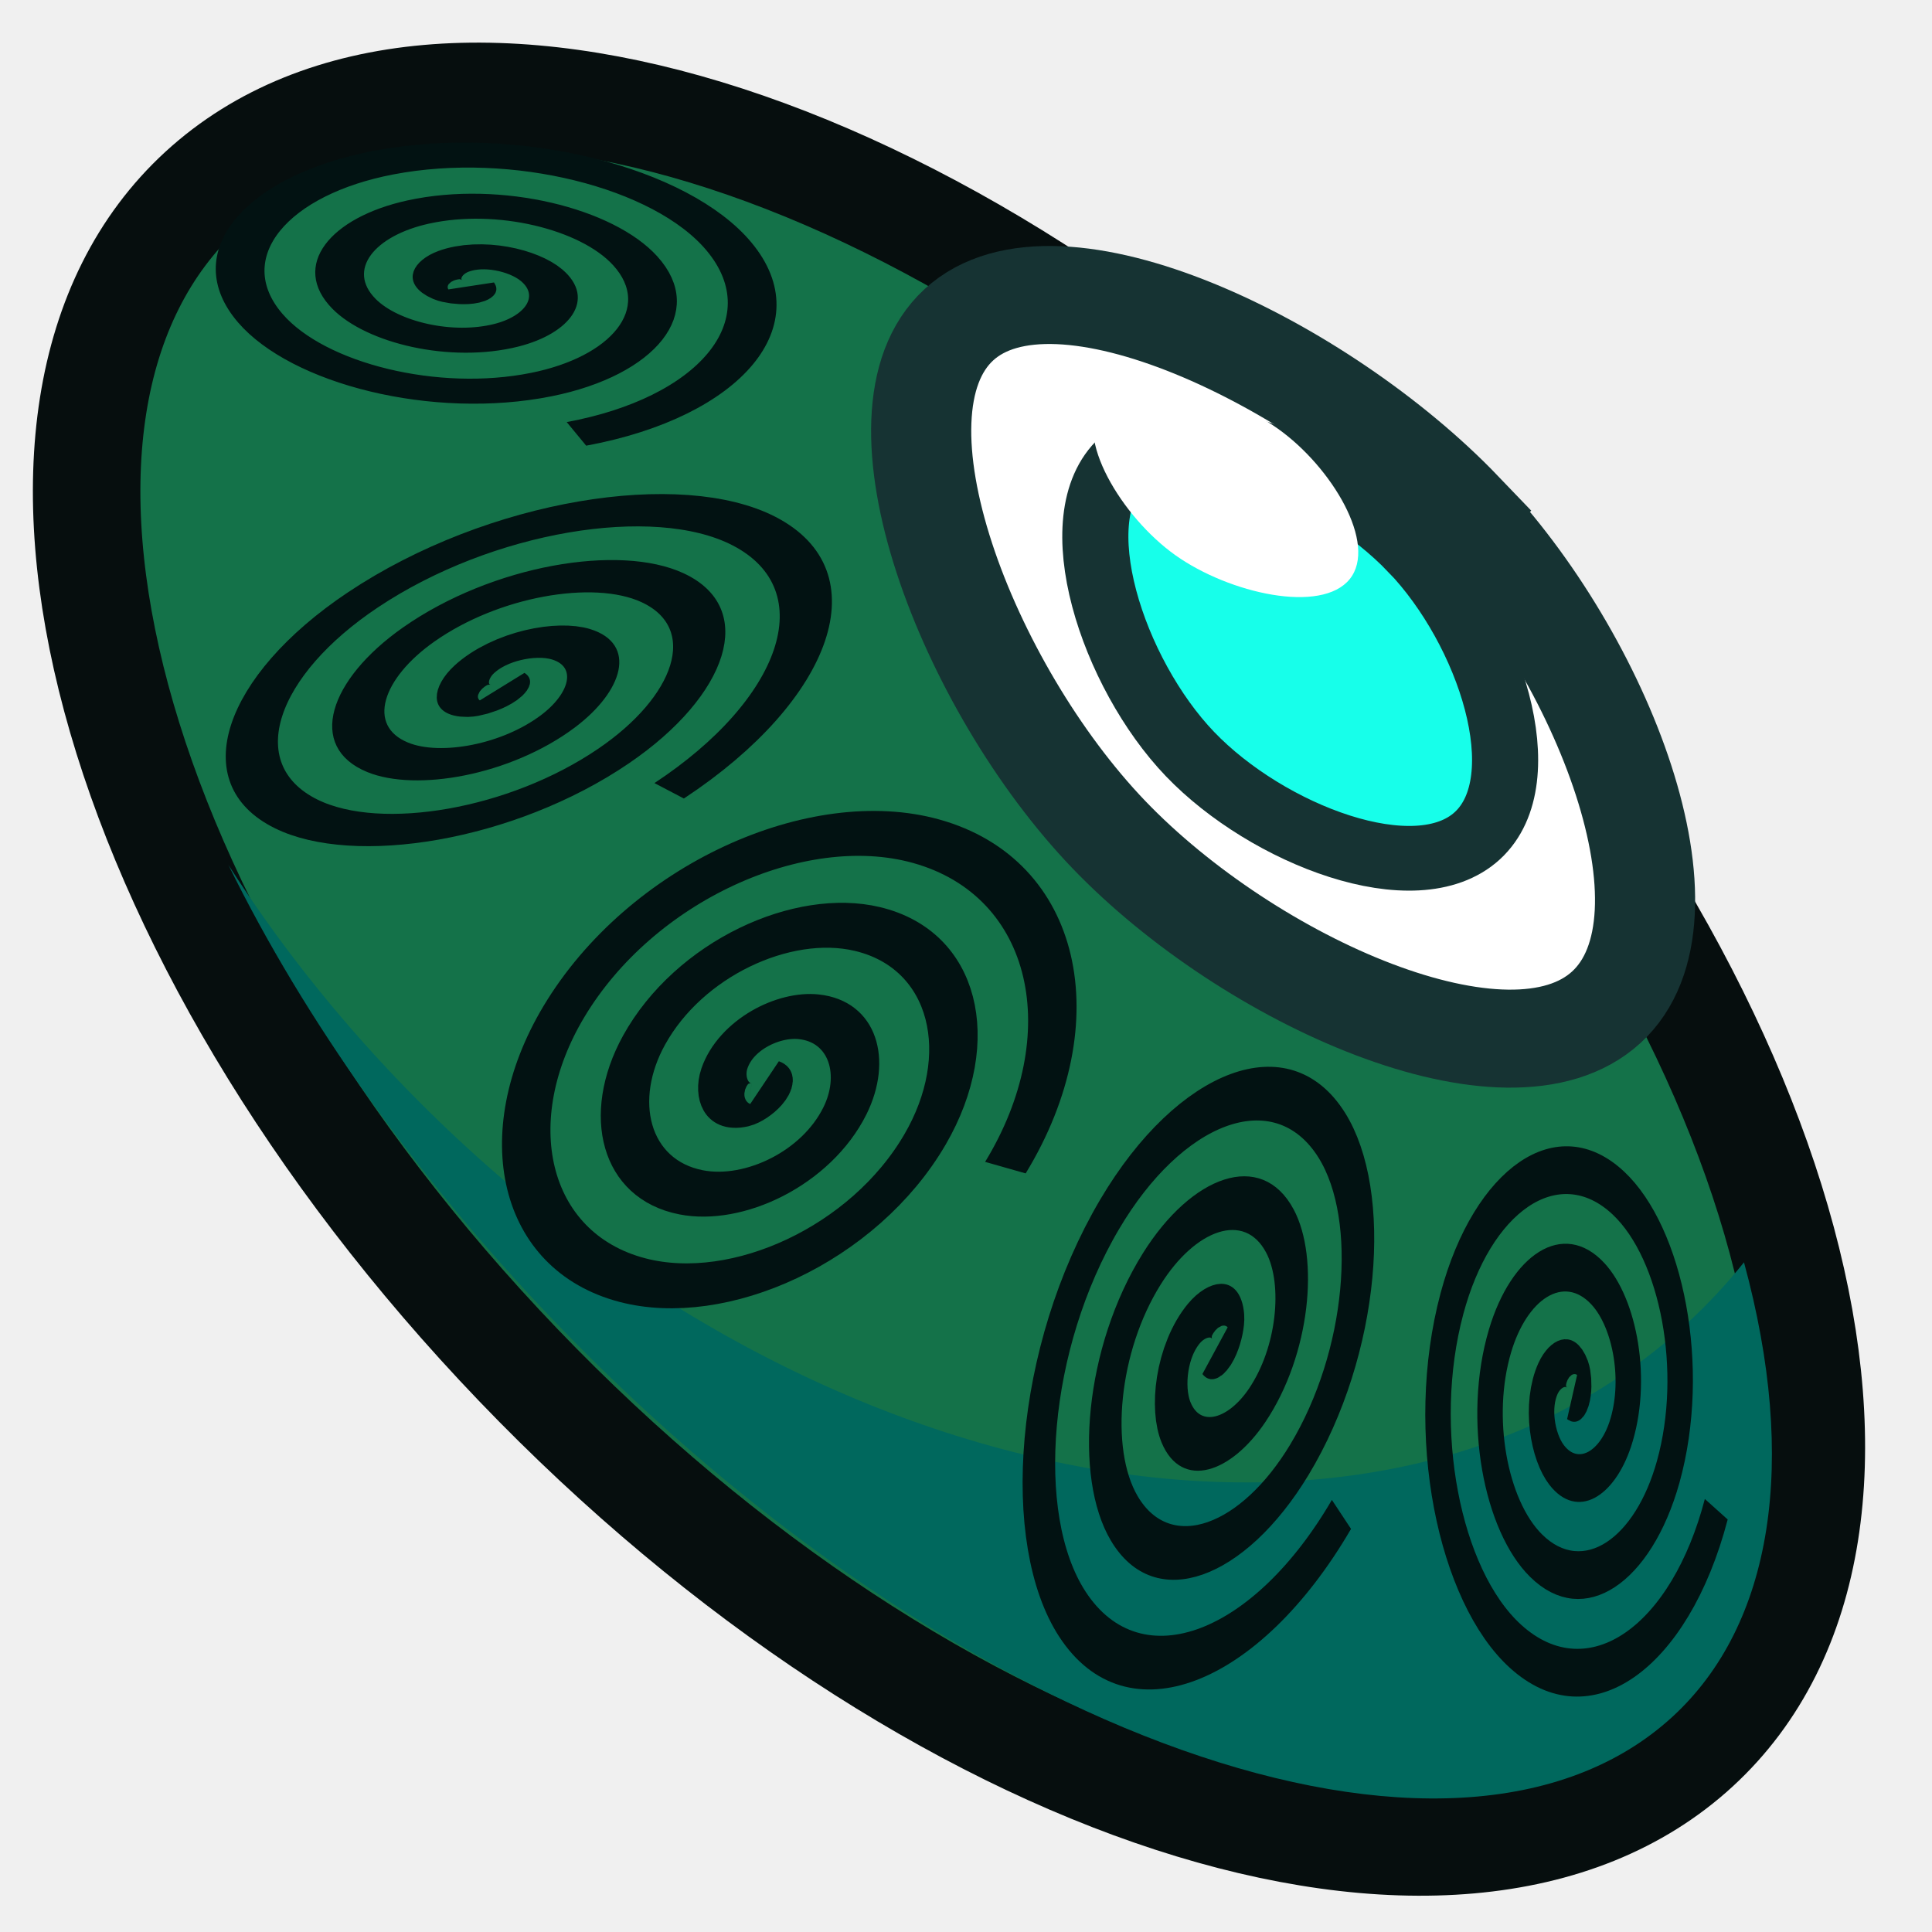
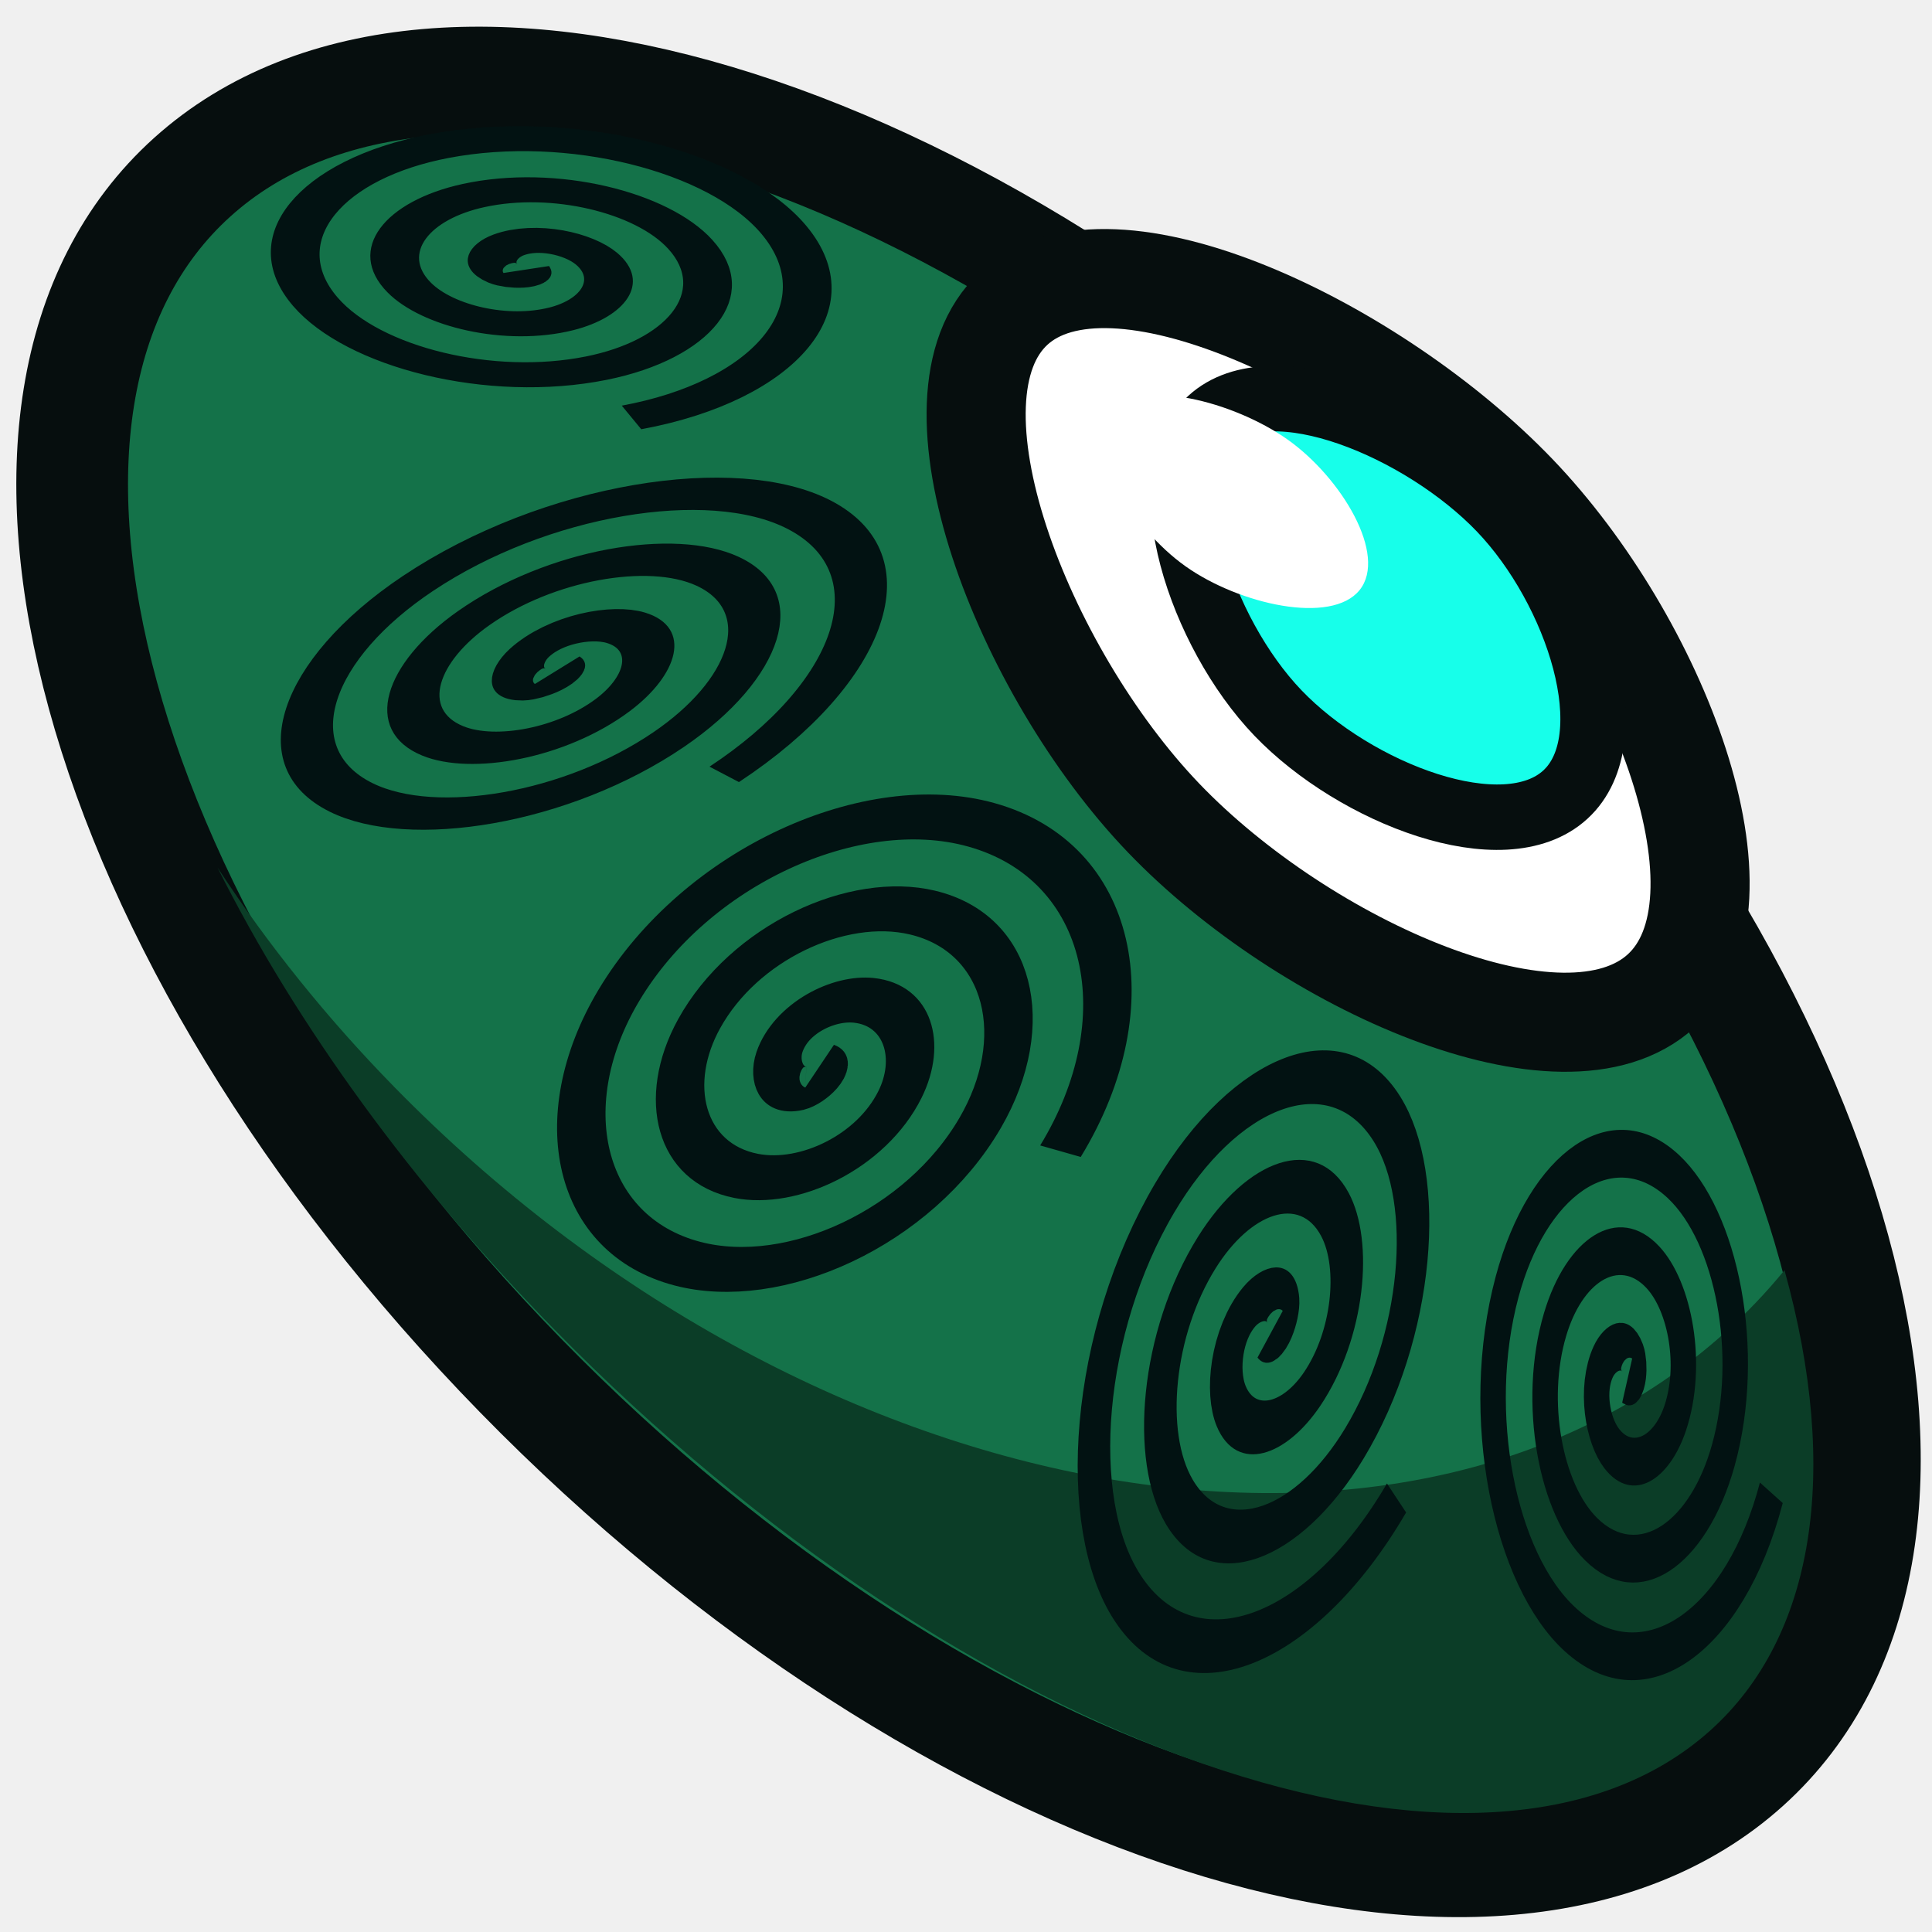
<svg xmlns="http://www.w3.org/2000/svg" width="100" height="100" viewBox="0 0 26.458 26.458" version="1.1" id="svg1" xml:space="preserve">
  <defs id="defs1">
    <linearGradient id="linearGradient13895">
      <stop style="stop-color:#000000;stop-opacity:1;" offset="0" id="stop13893" />
    </linearGradient>
    <filter style="color-interpolation-filters:sRGB" id="filter14269" x="-0.312" y="-0.296" width="1.623" height="1.592">
      <feGaussianBlur stdDeviation="0.205" result="blur" id="feGaussianBlur14263" />
      <feComposite in="SourceGraphic" in2="blur" operator="in" result="composite1" id="feComposite14265" />
      <feComposite in="composite1" in2="composite1" operator="in" result="composite2" id="feComposite14267" />
    </filter>
    <filter style="color-interpolation-filters:sRGB" id="filter14269-3" x="-0.312" y="-0.296" width="1.623" height="1.592">
      <feGaussianBlur stdDeviation="0.205" result="blur" id="feGaussianBlur14263-5" />
      <feComposite in="SourceGraphic" in2="blur" operator="in" result="composite1" id="feComposite14265-6" />
      <feComposite in="composite1" in2="composite1" operator="in" result="composite2" id="feComposite14267-2" />
    </filter>
    <filter style="color-interpolation-filters:sRGB" id="filter14269-35" x="-0.312" y="-0.296" width="1.623" height="1.592">
      <feGaussianBlur stdDeviation="0.205" result="blur" id="feGaussianBlur14263-6" />
      <feComposite in="SourceGraphic" in2="blur" operator="in" result="composite1" id="feComposite14265-2" />
      <feComposite in="composite1" in2="composite1" operator="in" result="composite2" id="feComposite14267-9" />
    </filter>
    <filter style="color-interpolation-filters:sRGB" id="filter14269-3-1" x="-0.312" y="-0.296" width="1.623" height="1.592">
      <feGaussianBlur stdDeviation="0.205" result="blur" id="feGaussianBlur14263-5-2" />
      <feComposite in="SourceGraphic" in2="blur" operator="in" result="composite1" id="feComposite14265-6-7" />
      <feComposite in="composite1" in2="composite1" operator="in" result="composite2" id="feComposite14267-2-0" />
    </filter>
    <filter style="color-interpolation-filters:sRGB;" id="filter14269-2" x="-0.312" y="-0.296" width="1.623" height="1.592">
      <feGaussianBlur stdDeviation="0.205" result="blur" id="feGaussianBlur14263-61" />
      <feComposite in="SourceGraphic" in2="blur" operator="in" result="composite1" id="feComposite14265-8" />
      <feComposite in="composite1" in2="composite1" operator="in" result="composite2" id="feComposite14267-7" />
    </filter>
    <filter style="color-interpolation-filters:sRGB" id="filter14269-356" x="-0.312" y="-0.296" width="1.623" height="1.592">
      <feGaussianBlur stdDeviation="0.205" result="blur" id="feGaussianBlur14263-2" />
      <feComposite in="SourceGraphic" in2="blur" operator="in" result="composite1" id="feComposite14265-9" />
      <feComposite in="composite1" in2="composite1" operator="in" result="composite2" id="feComposite14267-1" />
    </filter>
    <filter style="color-interpolation-filters:sRGB" id="filter14269-3-2" x="-0.312" y="-0.296" width="1.623" height="1.592">
      <feGaussianBlur stdDeviation="0.205" result="blur" id="feGaussianBlur14263-5-7" />
      <feComposite in="SourceGraphic" in2="blur" operator="in" result="composite1" id="feComposite14265-6-0" />
      <feComposite in="composite1" in2="composite1" operator="in" result="composite2" id="feComposite14267-2-9" />
    </filter>
    <filter style="color-interpolation-filters:sRGB;" id="filter11" x="0" y="0" width="1.148" height="1.173">
      <feFlood result="flood" in="SourceGraphic" flood-opacity="0.498" flood-color="rgb(0,0,0)" id="feFlood10" />
      <feGaussianBlur result="blur" in="SourceGraphic" stdDeviation="0" id="feGaussianBlur10" />
      <feOffset result="offset" in="blur" dx="3.344" dy="4.173" id="feOffset10" />
      <feComposite result="comp1" operator="in" in="flood" in2="offset" id="feComposite10" />
      <feComposite result="comp2" operator="atop" in="comp1" in2="comp1" id="feComposite11" />
    </filter>
    <filter style="color-interpolation-filters:sRGB;" id="filter22" x="-0.007" y="-0.084" width="1.014" height="1.168">
      <feGaussianBlur stdDeviation="0.076 0.915" result="blur" id="feGaussianBlur22" />
    </filter>
    <filter style="color-interpolation-filters:sRGB;" id="filter14269-35-3" x="-0.312" y="-0.296" width="1.623" height="1.592">
      <feGaussianBlur stdDeviation="0.205" result="blur" id="feGaussianBlur14263-6-6" />
      <feComposite in="SourceGraphic" in2="blur" operator="in" result="composite1" id="feComposite14265-2-0" />
      <feComposite in="composite1" in2="composite1" operator="in" result="composite2" id="feComposite14267-9-6" />
    </filter>
  </defs>
  <g id="layer1">
    <g id="layer1-2" transform="translate(31.73293,0.1054234)" />
-     <g id="g1" transform="matrix(0.5704218,-0.5238491,0.534699,0.5577474,-0.7086014,10.77878)">
-       <ellipse style="fill:#147249;fill-opacity:1;stroke:#060e0e;stroke-width:1.883;stroke-dasharray:none;stroke-opacity:1" id="ellipse62" cx="10.548" cy="14.378" rx="10.344" ry="19.128" />
-       <path id="ellipse73" style="fill:#00685d;fill-opacity:1;stroke:none;stroke-width:1.275;stroke-dasharray:none;stroke-opacity:1" d="m 2.626,4.371 a 9.434,18.609 0 0 0 -1.425,9.835 9.434,18.609 0 0 0 9.434,18.609 9.434,18.609 0 0 0 6.475,-5.076 13.467,18.609 0 0 1 -1.487,0.114 13.467,18.609 0 0 1 -13.467,-18.609 13.467,18.609 0 0 1 0.469,-4.874 z" />
-       <path id="path62" style="fill:#ffffff;stroke:#163333;stroke-width:1.754;stroke-dasharray:none;stroke-opacity:1" d="m 22.716,14.532 c 0,3.609 -1.898,8.225 -4.24,8.225 -2.342,-3e-6 -4.24,-4.616 -4.24,-8.225 0,-3.609 1.985,-8.45 4.327,-8.45 2.342,0 4.154,4.841 4.154,8.45 z" />
-       <path id="path63" style="fill:#17ffea;fill-opacity:1;stroke:#163333;stroke-width:1.158;stroke-dasharray:none;stroke-opacity:1" d="m 21.598,14.459 c 0,1.98 -1.195,4.512 -2.67,4.512 -1.475,0 -2.67,-2.532 -2.67,-4.512 0,-1.98 1.25,-4.636 2.724,-4.636 1.475,0 2.615,2.656 2.615,4.636 z" />
-       <path id="path64" style="fill:#ffffff;fill-opacity:1;stroke:none;stroke-width:0.262" d="m 21.362,11.263 c 0.221,1.147 -0.135,2.709 -0.924,2.827 -0.789,0.118 -1.711,-1.252 -1.932,-2.399 -0.221,-1.147 0.151,-2.785 0.939,-2.903 0.789,-0.118 1.695,1.328 1.917,2.474 z" />
-       <g id="g67" transform="matrix(1.67304,-0.08026892,-0.8824,-1.772666,-3.735348,34.07279)" style="stroke:#021212;stroke-opacity:1">
-         <path style="fill:none;fill-opacity:1;fill-rule:evenodd;stroke:#021212;stroke-width:1.165;stroke-dasharray:none;stroke-opacity:1" id="path65" d="m 7.379,11.991 c 0.355,0.062 0.092,0.508 -0.102,0.589 -0.527,0.219 -1.01,-0.312 -1.076,-0.794 -0.118,-0.862 0.679,-1.533 1.486,-1.563 1.185,-0.044 2.066,1.048 2.05,2.178 -0.022,1.506 -1.417,2.603 -2.87,2.536 C 5.039,14.854 3.725,13.149 3.843,11.376 3.986,9.228 6.001,7.695 8.096,7.866 10.565,8.067 12.318,10.394 12.093,12.811 11.834,15.6 9.194,17.573 6.457,17.294 3.346,16.977 1.152,14.025 1.486,10.966 1.86,7.534 5.126,5.12 8.506,5.509 12.259,5.94 14.894,9.519 14.45,13.221" transform="matrix(-0.126933,-0.2794002,-0.2465112,0.1856829,23.53218,18.321)" />
-       </g>
-       <g id="g68" transform="matrix(-1.67304,-0.08026892,0.8824,-1.772666,29.81288,61.7822)" style="stroke:#021212;stroke-opacity:1">
-         <path style="fill:none;fill-opacity:1;fill-rule:evenodd;stroke:#021212;stroke-width:1.165;stroke-dasharray:none;stroke-opacity:1" id="path67" d="m 7.379,11.991 c 0.355,0.062 0.092,0.508 -0.102,0.589 -0.527,0.219 -1.01,-0.312 -1.076,-0.794 -0.118,-0.862 0.679,-1.533 1.486,-1.563 1.185,-0.044 2.066,1.048 2.05,2.178 -0.022,1.506 -1.417,2.603 -2.87,2.536 C 5.039,14.854 3.725,13.149 3.843,11.376 3.986,9.228 6.001,7.695 8.096,7.866 10.565,8.067 12.318,10.394 12.093,12.811 11.834,15.6 9.194,17.573 6.457,17.294 3.346,16.977 1.152,14.025 1.486,10.966 1.86,7.534 5.126,5.12 8.506,5.509 12.259,5.94 14.894,9.519 14.45,13.221" transform="matrix(-0.126933,-0.2794002,-0.2465112,0.1856829,23.53218,18.321)" />
-       </g>
-       <g id="g69" transform="matrix(1.300361,-1.877334,-2.057988,-0.9981794,19.30965,68.96964)" style="stroke:#021212;stroke-opacity:1">
-         <path style="fill:none;fill-opacity:1;fill-rule:evenodd;stroke:#021212;stroke-width:1.165;stroke-dasharray:none;stroke-opacity:1" id="path69" d="m 7.379,11.991 c 0.355,0.062 0.092,0.508 -0.102,0.589 -0.527,0.219 -1.01,-0.312 -1.076,-0.794 -0.118,-0.862 0.679,-1.533 1.486,-1.563 1.185,-0.044 2.066,1.048 2.05,2.178 -0.022,1.506 -1.417,2.603 -2.87,2.536 C 5.039,14.854 3.725,13.149 3.843,11.376 3.986,9.228 6.001,7.695 8.096,7.866 10.565,8.067 12.318,10.394 12.093,12.811 11.834,15.6 9.194,17.573 6.457,17.294 3.346,16.977 1.152,14.025 1.486,10.966 1.86,7.534 5.126,5.12 8.506,5.509 12.259,5.94 14.894,9.519 14.45,13.221" transform="matrix(-0.126933,-0.2794002,-0.2465112,0.1856829,23.53218,18.321)" />
-       </g>
-       <g id="g70" transform="matrix(1.913916,-0.235594,-1.17584,-1.814195,-7.461668,43.35564)" style="stroke:#021212;stroke-opacity:1">
-         <path style="fill:none;fill-opacity:1;fill-rule:evenodd;stroke:#021212;stroke-width:1.165;stroke-dasharray:none;stroke-opacity:1" id="path70" d="m 7.379,11.991 c 0.355,0.062 0.092,0.508 -0.102,0.589 -0.527,0.219 -1.01,-0.312 -1.076,-0.794 -0.118,-0.862 0.679,-1.533 1.486,-1.563 1.185,-0.044 2.066,1.048 2.05,2.178 -0.022,1.506 -1.417,2.603 -2.87,2.536 C 5.039,14.854 3.725,13.149 3.843,11.376 3.986,9.228 6.001,7.695 8.096,7.866 10.565,8.067 12.318,10.394 12.093,12.811 11.834,15.6 9.194,17.573 6.457,17.294 3.346,16.977 1.152,14.025 1.486,10.966 1.86,7.534 5.126,5.12 8.506,5.509 12.259,5.94 14.894,9.519 14.45,13.221" transform="matrix(-0.03138143,-0.2645719,-0.3397359,0.08157699,23.85825,19.39467)" />
-       </g>
-       <g id="g71" transform="matrix(-1.884145,-0.578673,1.517889,-1.693405,18.21947,65.2188)" style="stroke:#021212;stroke-opacity:1">
-         <path style="fill:none;fill-opacity:1;fill-rule:evenodd;stroke:#021212;stroke-width:1.165;stroke-dasharray:none;stroke-opacity:1" id="path71" d="m 7.379,11.991 c 0.355,0.062 0.092,0.508 -0.102,0.589 -0.527,0.219 -1.01,-0.312 -1.076,-0.794 -0.118,-0.862 0.679,-1.533 1.486,-1.563 1.185,-0.044 2.066,1.048 2.05,2.178 -0.022,1.506 -1.417,2.603 -2.87,2.536 C 5.039,14.854 3.725,13.149 3.843,11.376 3.986,9.228 6.001,7.695 8.096,7.866 10.565,8.067 12.318,10.394 12.093,12.811 11.834,15.6 9.194,17.573 6.457,17.294 3.346,16.977 1.152,14.025 1.486,10.966 1.86,7.534 5.126,5.12 8.506,5.509 12.259,5.94 14.894,9.519 14.45,13.221" transform="matrix(-0.126933,-0.2794002,-0.2465112,0.1856829,23.53218,18.321)" />
-       </g>
+     <ellipse style="fill:#147249;fill-opacity:1;stroke:#060e0e;stroke-width:1.5;stroke-dasharray:none;stroke-opacity:1" id="ellipse62" cx="0.188" cy="18.782" rx="8.257" ry="15.214" transform="matrix(0.7428006,-0.6695127,0.6987515,0.7153645,0,0)" />
+     <path id="ellipse73" style="fill:#0b3d27;fill-opacity:1;stroke:none;stroke-width:1.009;stroke-dasharray:none;stroke-opacity:1" d="m 2.979,11.881 a 14.709,7.473 44.768 0 0 4.596,6.309 14.709,7.473 44.768 0 0 15.85,5.505 14.709,7.473 44.768 0 0 1.013,-6.3 14.719,10.66 42.931 0 1 -0.814,0.853 A 14.719,10.66 42.931 0 1 5.396,14.882 14.719,10.66 42.931 0 1 2.979,11.881 Z" />
+     <path id="path62" style="fill:#ffffff;stroke:#060e0e;stroke-width:1.357;stroke-dasharray:none;stroke-opacity:1" d="m 20.773,6.759 c 1.93,2.013 3.315,5.582 1.979,6.809 -1.336,1.227 -4.887,-0.353 -6.817,-2.366 -1.93,-2.013 -3.386,-5.753 -2.05,-6.98 1.336,-1.227 4.958,0.524 6.888,2.537 z" />
+     <path id="path63" style="fill:#17ffea;fill-opacity:1;stroke:#060e0e;stroke-width:0.896;stroke-dasharray:none;stroke-opacity:1" d="m 20.547,6.967 c 1.059,1.104 1.731,3.143 0.89,3.915 -0.841,0.772 -2.877,-0.014 -3.936,-1.118 -1.059,-1.104 -1.766,-3.24 -0.925,-4.013 0.841,-0.772 2.912,0.111 3.971,1.216 z" />
+     <path id="path64" style="fill:#ffffff;fill-opacity:1;stroke:none;stroke-width:0.202" d="m 17.634,6.02 c 0.739,0.524 1.371,1.582 0.985,2.061 -0.386,0.479 -1.645,0.198 -2.384,-0.326 -0.739,-0.524 -1.403,-1.632 -1.017,-2.111 0.387,-0.479 1.677,-0.147 2.416,0.376 z" />
+     <g id="g67" transform="matrix(0.9114186,-0.9211901,-1.451183,-0.5264556,16.13353,31.51455)" style="stroke:#021212;stroke-opacity:1">
+       <path style="fill:none;fill-opacity:1;fill-rule:evenodd;stroke:#021212;stroke-width:1.165;stroke-dasharray:none;stroke-opacity:1" id="path65" d="m 7.379,11.991 c 0.355,0.062 0.092,0.508 -0.102,0.589 -0.527,0.219 -1.01,-0.312 -1.076,-0.794 -0.118,-0.862 0.679,-1.533 1.486,-1.563 1.185,-0.044 2.066,1.048 2.05,2.178 -0.022,1.506 -1.417,2.603 -2.87,2.536 C 5.039,14.854 3.725,13.149 3.843,11.376 3.986,9.228 6.001,7.695 8.096,7.866 10.565,8.067 12.318,10.394 12.093,12.811 11.834,15.6 9.194,17.573 6.457,17.294 3.346,16.977 1.152,14.025 1.486,10.966 1.86,7.534 5.126,5.12 8.506,5.509 12.259,5.94 14.894,9.519 14.45,13.221" transform="matrix(-0.126933,-0.2794002,-0.2465112,0.1856829,23.53218,18.321)" />
+     </g>
+     <g id="g68" transform="matrix(-0.9972581,0.8316505,-0.4445027,-1.450944,50.08636,29.39519)" style="stroke:#021212;stroke-opacity:1">
+       <path style="fill:none;fill-opacity:1;fill-rule:evenodd;stroke:#021212;stroke-width:1.165;stroke-dasharray:none;stroke-opacity:1" id="path67" d="m 7.379,11.991 c 0.355,0.062 0.092,0.508 -0.102,0.589 -0.527,0.219 -1.01,-0.312 -1.076,-0.794 -0.118,-0.862 0.679,-1.533 1.486,-1.563 1.185,-0.044 2.066,1.048 2.05,2.178 -0.022,1.506 -1.417,2.603 -2.87,2.536 C 5.039,14.854 3.725,13.149 3.843,11.376 3.986,9.228 6.001,7.695 8.096,7.866 10.565,8.067 12.318,10.394 12.093,12.811 11.834,15.6 9.194,17.573 6.457,17.294 3.346,16.977 1.152,14.025 1.486,10.966 1.86,7.534 5.126,5.12 8.506,5.509 12.259,5.94 14.894,9.519 14.45,13.221" transform="matrix(-0.126933,-0.2794002,-0.2465112,0.1856829,23.53218,18.321)" />
+     </g>
+     <g id="g69" transform="matrix(-0.2620546,-1.728271,-1.707647,0.5213432,47.93821,38.90608)" style="stroke:#021212;stroke-opacity:1">
+       <path style="fill:none;fill-opacity:1;fill-rule:evenodd;stroke:#021212;stroke-width:1.165;stroke-dasharray:none;stroke-opacity:1" id="path69" d="m 7.379,11.991 c 0.355,0.062 0.092,0.508 -0.102,0.589 -0.527,0.219 -1.01,-0.312 -1.076,-0.794 -0.118,-0.862 0.679,-1.533 1.486,-1.563 1.185,-0.044 2.066,1.048 2.05,2.178 -0.022,1.506 -1.417,2.603 -2.87,2.536 C 5.039,14.854 3.725,13.149 3.843,11.376 3.986,9.228 6.001,7.695 8.096,7.866 10.565,8.067 12.318,10.394 12.093,12.811 11.834,15.6 9.194,17.573 6.457,17.294 3.346,16.977 1.152,14.025 1.486,10.966 1.86,7.534 5.126,5.12 8.506,5.509 12.259,5.94 14.894,9.519 14.45,13.221" transform="matrix(-0.126933,-0.2794002,-0.2465112,0.1856829,23.53218,18.321)" />
+     </g>
+     <g id="g70" transform="matrix(0.9657672,-1.134005,-1.640773,-0.3958994,18.97149,38.64407)" style="stroke:#021212;stroke-opacity:1">
+       <path style="fill:none;fill-opacity:1;fill-rule:evenodd;stroke:#021212;stroke-width:1.165;stroke-dasharray:none;stroke-opacity:1" id="path70" d="m 7.379,11.991 c 0.355,0.062 0.092,0.508 -0.102,0.589 -0.527,0.219 -1.01,-0.312 -1.076,-0.794 -0.118,-0.862 0.679,-1.533 1.486,-1.563 1.185,-0.044 2.066,1.048 2.05,2.178 -0.022,1.506 -1.417,2.603 -2.87,2.536 C 5.039,14.854 3.725,13.149 3.843,11.376 3.986,9.228 6.001,7.695 8.096,7.866 10.565,8.067 12.318,10.394 12.093,12.811 11.834,15.6 9.194,17.573 6.457,17.294 3.346,16.977 1.152,14.025 1.486,10.966 1.86,7.534 5.126,5.12 8.506,5.509 12.259,5.94 14.894,9.519 14.45,13.221" transform="matrix(-0.03138143,-0.2645719,-0.3397359,0.08157699,23.85825,19.39467)" />
+     </g>
+     <g id="g71" transform="matrix(-1.384173,0.6642541,-0.03962523,-1.739637,45.31078,37.38514)" style="stroke:#021212;stroke-opacity:1">
+       <path style="fill:none;fill-opacity:1;fill-rule:evenodd;stroke:#021212;stroke-width:1.165;stroke-dasharray:none;stroke-opacity:1" id="path71" d="m 7.379,11.991 c 0.355,0.062 0.092,0.508 -0.102,0.589 -0.527,0.219 -1.01,-0.312 -1.076,-0.794 -0.118,-0.862 0.679,-1.533 1.486,-1.563 1.185,-0.044 2.066,1.048 2.05,2.178 -0.022,1.506 -1.417,2.603 -2.87,2.536 C 5.039,14.854 3.725,13.149 3.843,11.376 3.986,9.228 6.001,7.695 8.096,7.866 10.565,8.067 12.318,10.394 12.093,12.811 11.834,15.6 9.194,17.573 6.457,17.294 3.346,16.977 1.152,14.025 1.486,10.966 1.86,7.534 5.126,5.12 8.506,5.509 12.259,5.94 14.894,9.519 14.45,13.221" transform="matrix(-0.126933,-0.2794002,-0.2465112,0.1856829,23.53218,18.321)" />
    </g>
  </g>
</svg>
